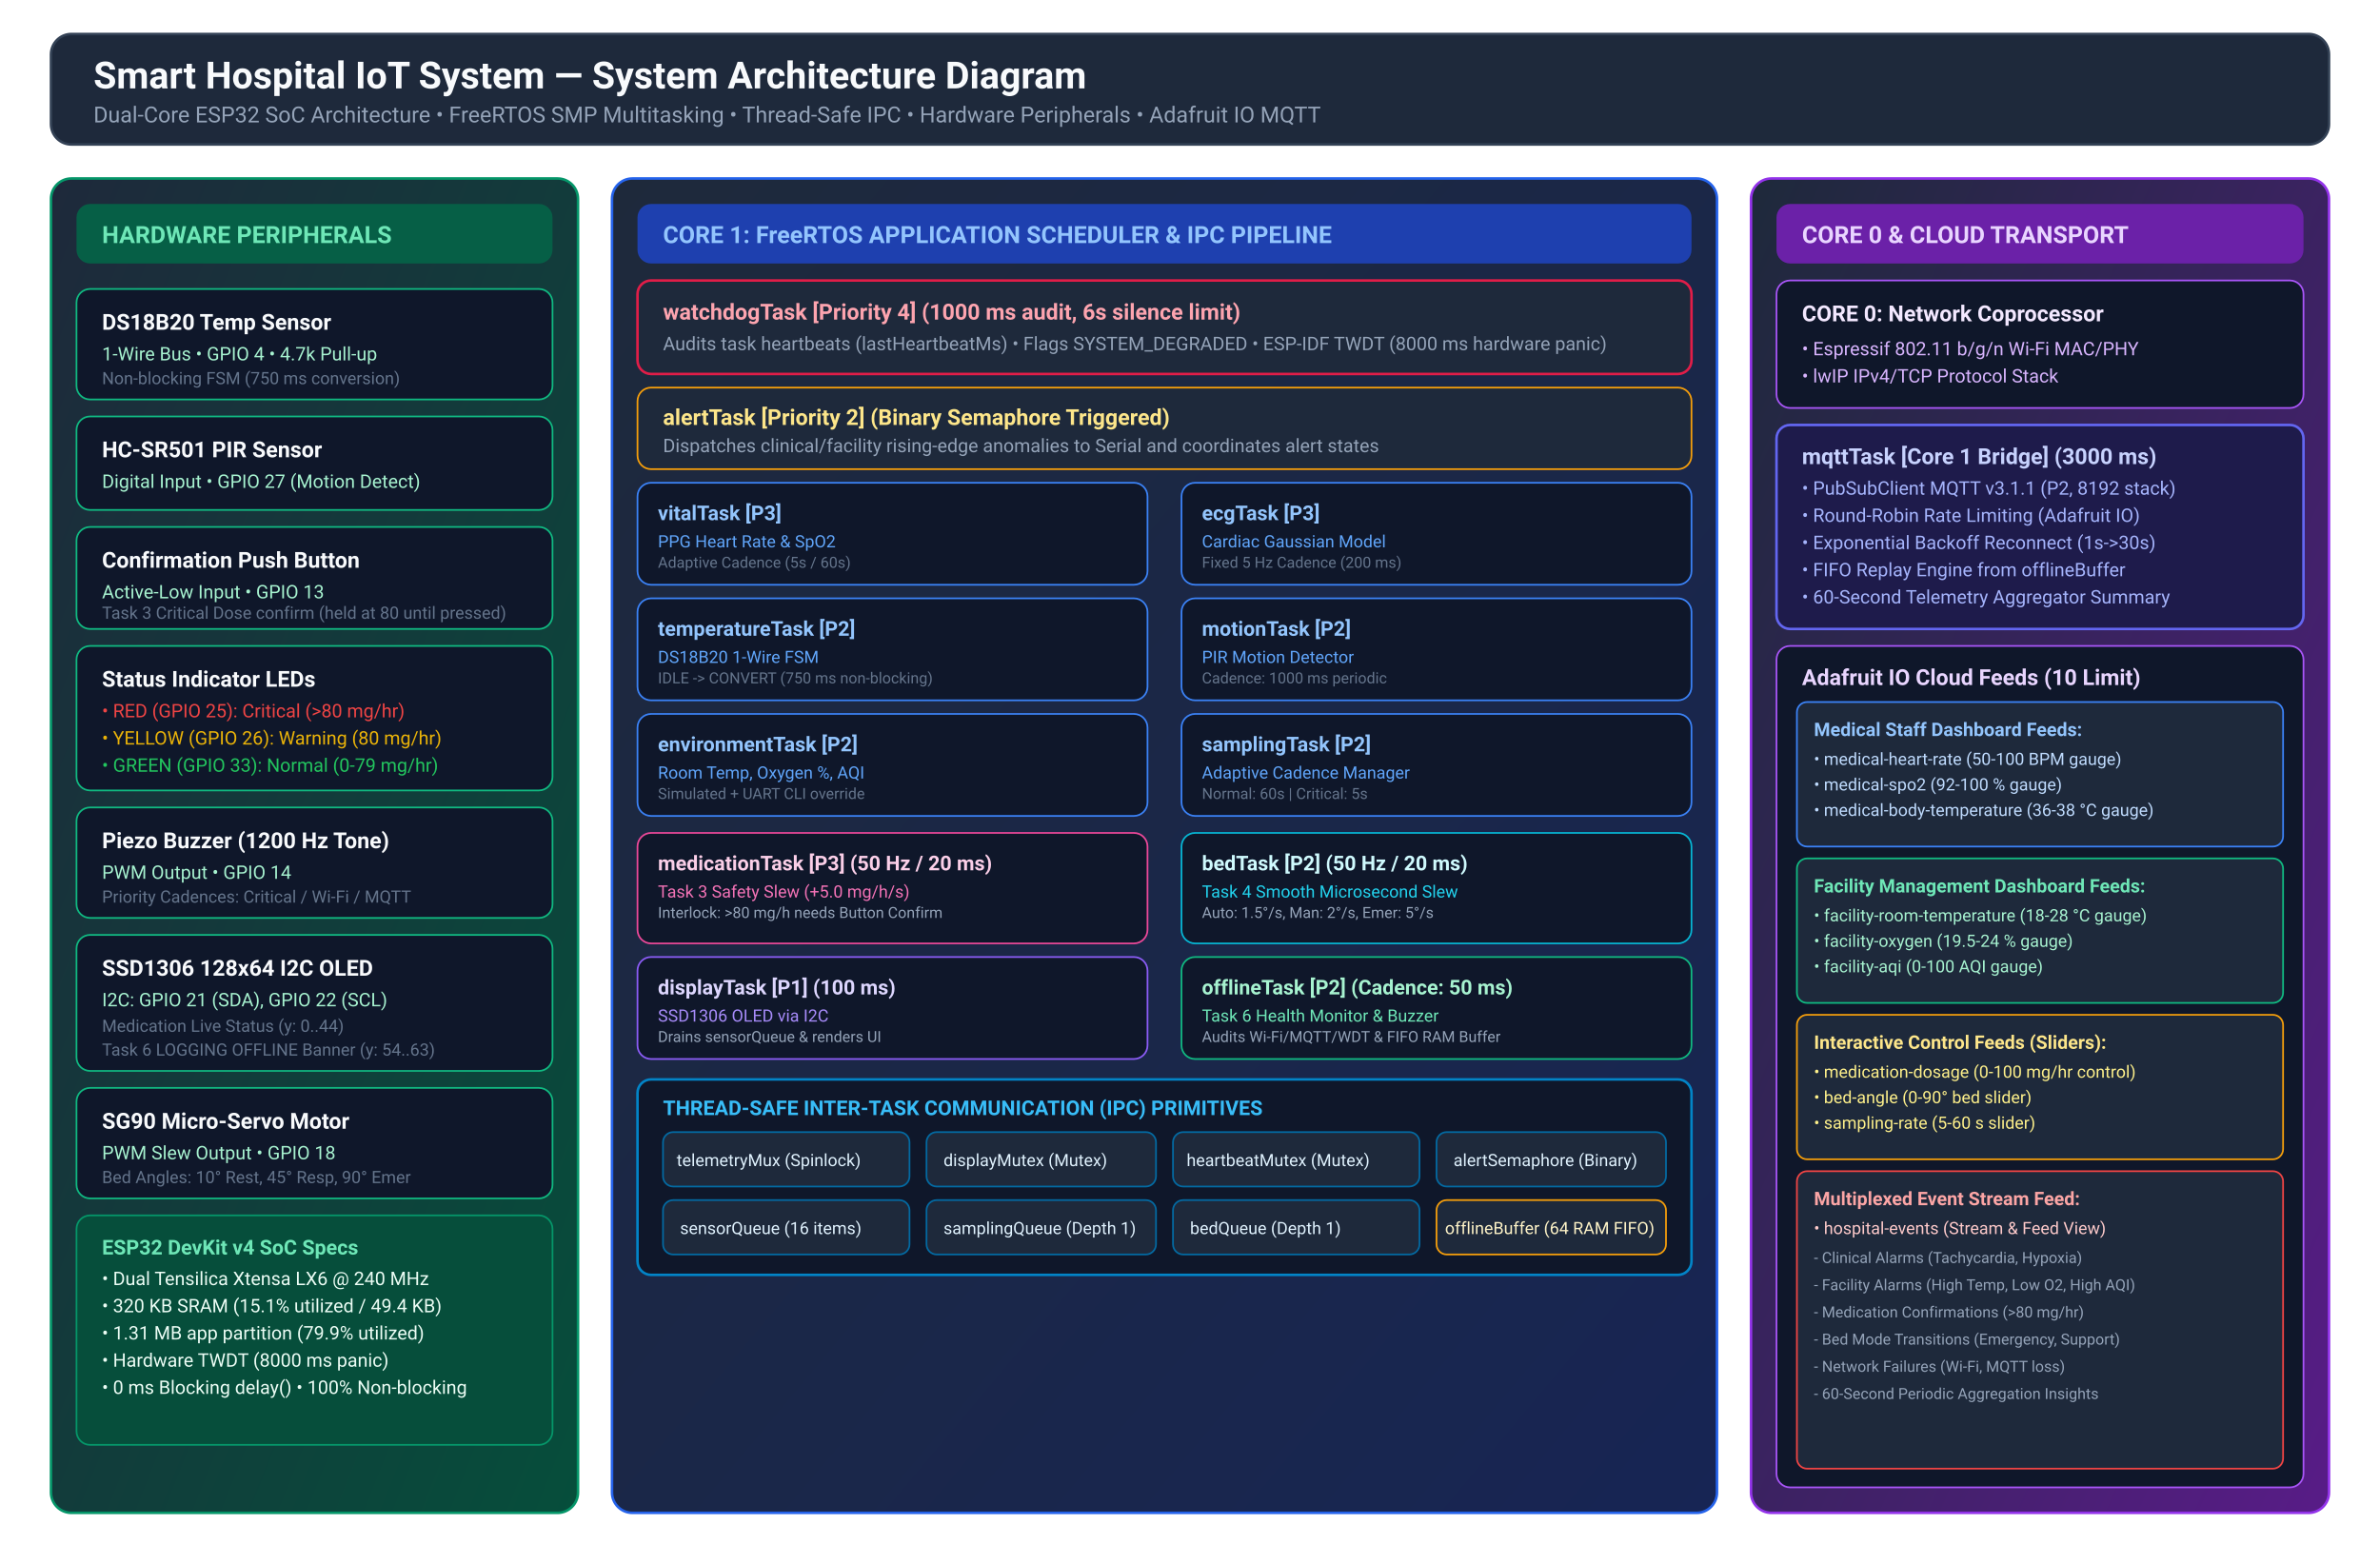
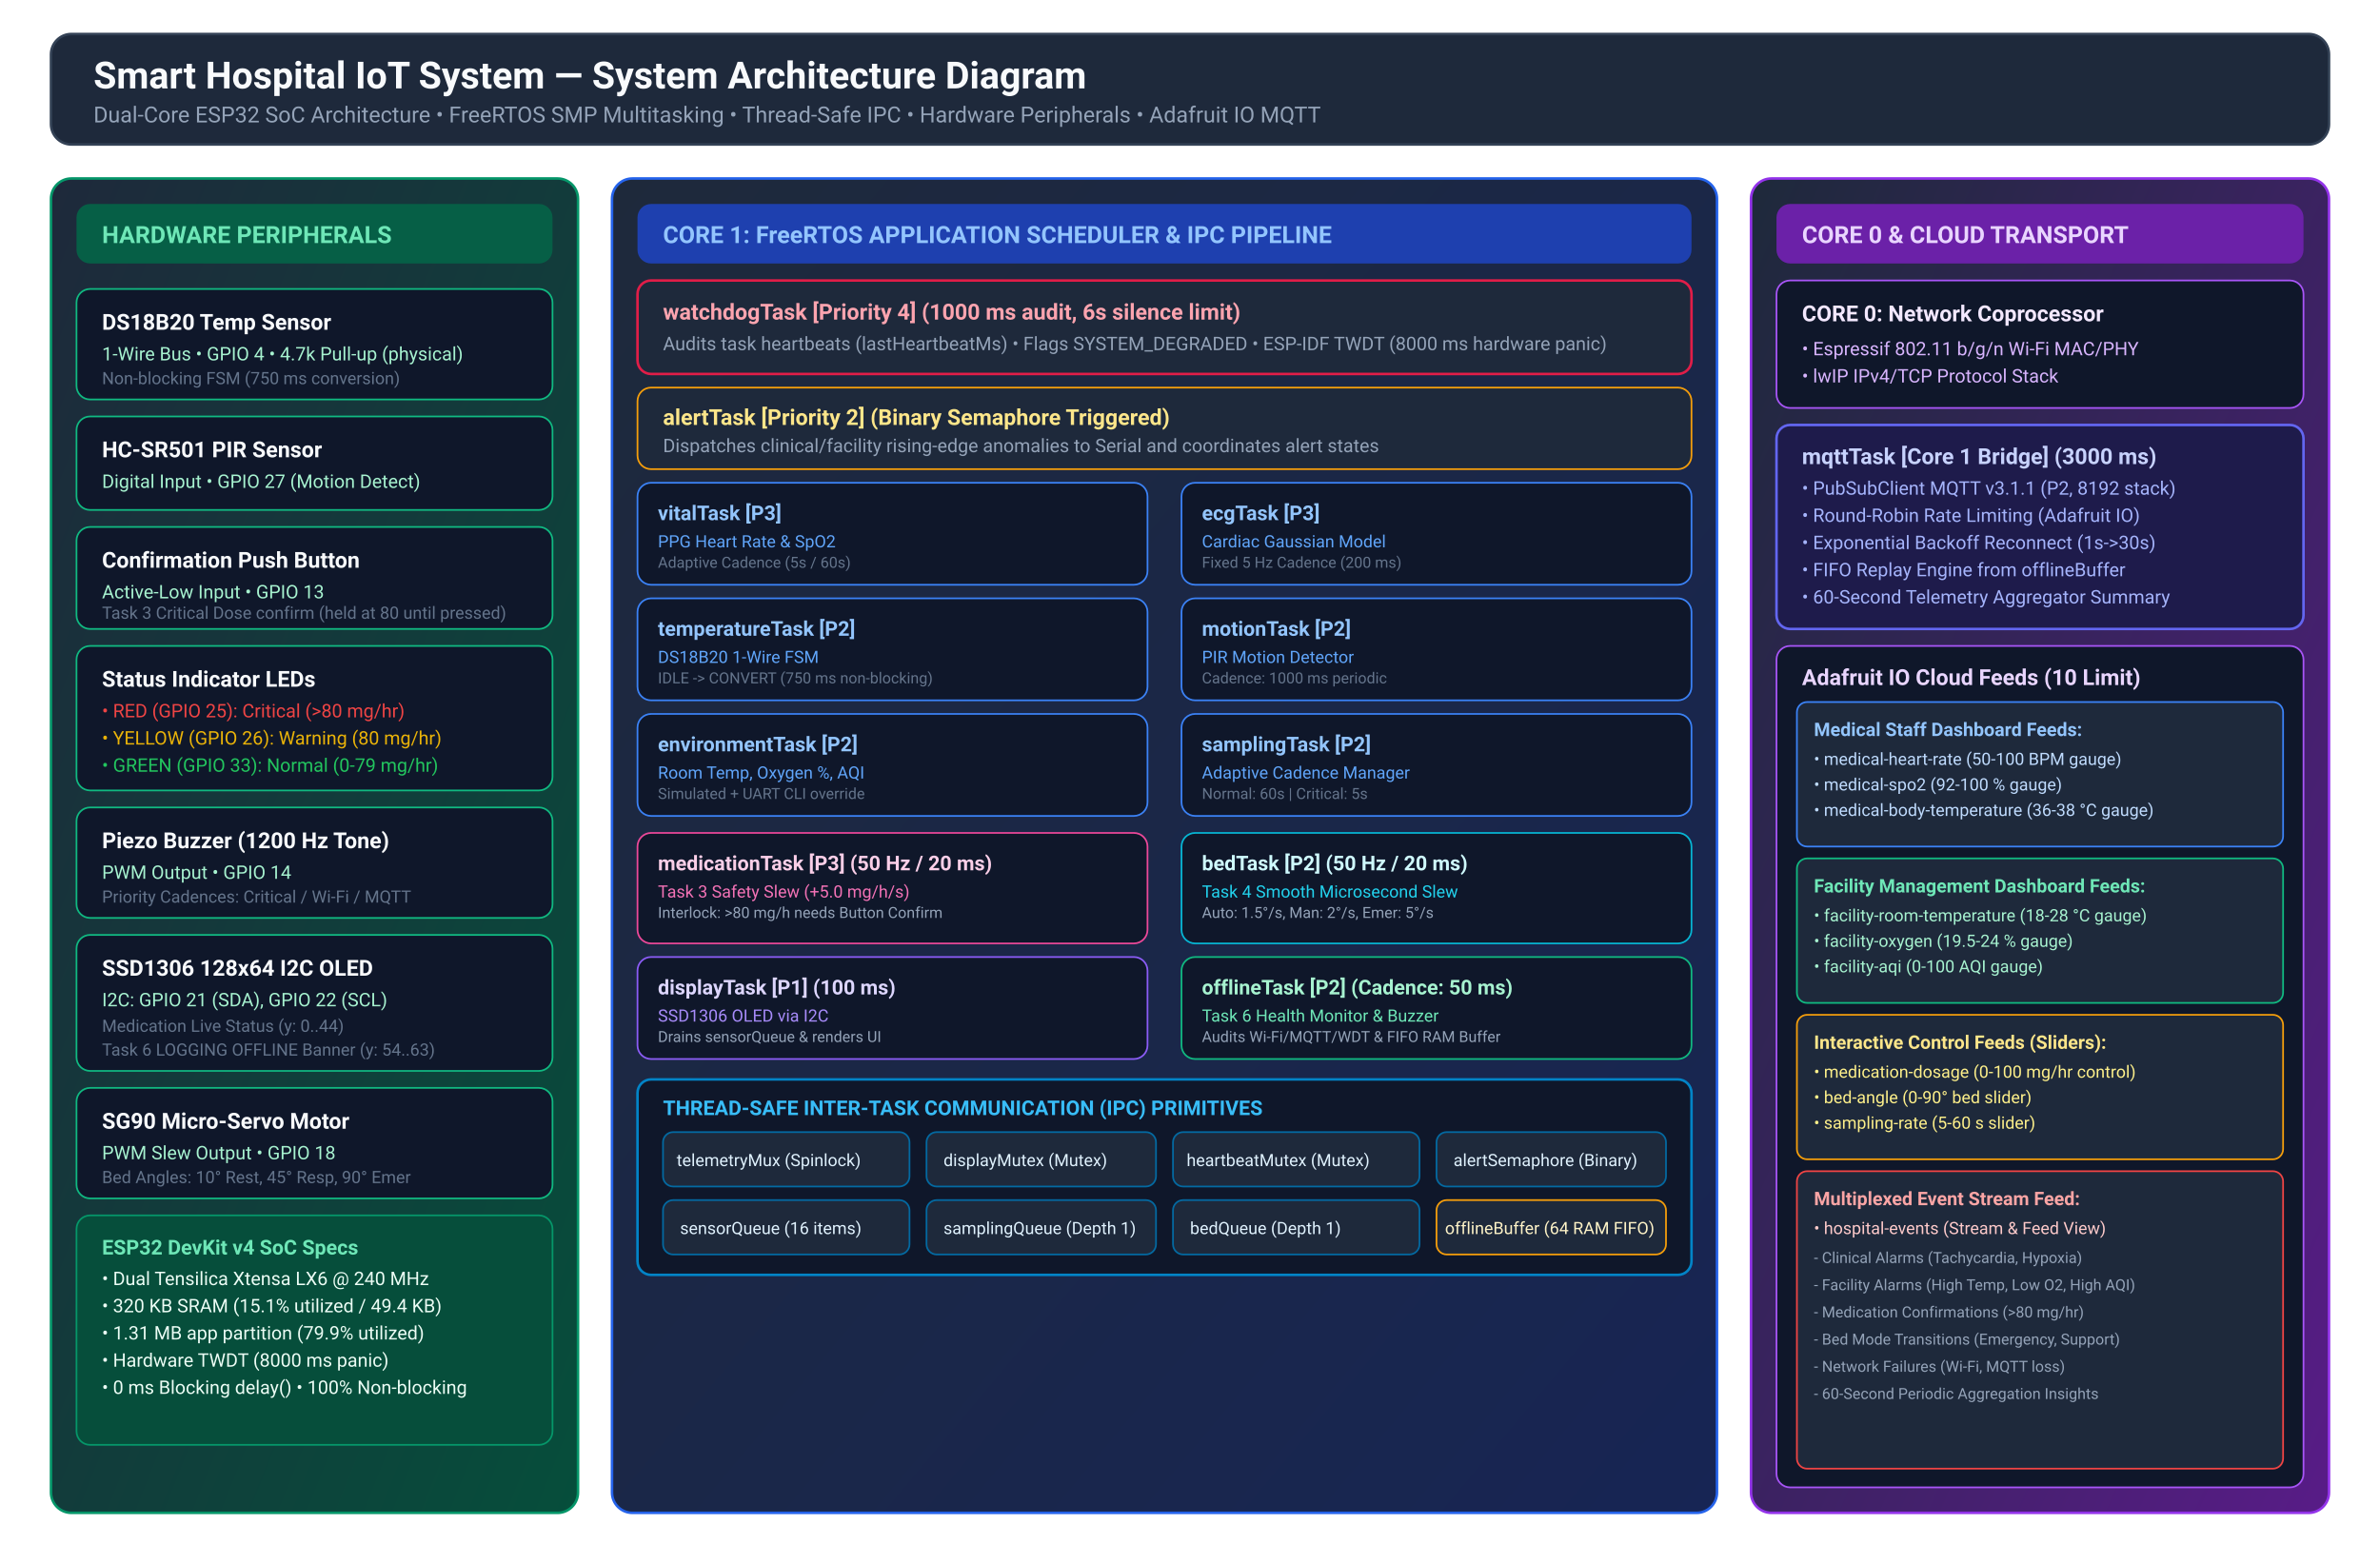
<svg xmlns="http://www.w3.org/2000/svg" viewBox="0 0 1400 920" width="1400" height="920" style="background:#0f172a; font-family:'Segoe UI', -apple-system, BlinkMacSystemFont, Roboto, sans-serif;">
  <defs>
    <linearGradient id="bgGradient" x1="0%" y1="0%" x2="100%" y2="100%">
      <stop offset="0%" stop-color="#0b1120" />
      <stop offset="100%" stop-color="#0f172a" />
    </linearGradient>
    <linearGradient id="cardCore0" x1="0%" y1="0%" x2="100%" y2="100%">
      <stop offset="0%" stop-color="#1e293b" />
      <stop offset="100%" stop-color="#0f172a" />
    </linearGradient>
    <linearGradient id="cardCore1" x1="0%" y1="0%" x2="100%" y2="100%">
      <stop offset="0%" stop-color="#1e293b" />
      <stop offset="100%" stop-color="#172554" />
    </linearGradient>
    <linearGradient id="cardHW" x1="0%" y1="0%" x2="100%" y2="100%">
      <stop offset="0%" stop-color="#1e293b" />
      <stop offset="100%" stop-color="#064e3b" />
    </linearGradient>
    <linearGradient id="cardCloud" x1="0%" y1="0%" x2="100%" y2="100%">
      <stop offset="0%" stop-color="#1e293b" />
      <stop offset="100%" stop-color="#581c87" />
    </linearGradient>
    <marker id="arrow" viewBox="0 0 10 10" refX="6" refY="5" markerWidth="6" markerHeight="6" orient="auto-start-reverse">
      <path d="M 0 1 L 10 5 L 0 9 z" fill="#38bdf8" />
    </marker>
    <marker id="arrowGreen" viewBox="0 0 10 10" refX="6" refY="5" markerWidth="6" markerHeight="6" orient="auto-start-reverse">
      <path d="M 0 1 L 10 5 L 0 9 z" fill="#10b981" />
    </marker>
    <marker id="arrowPurple" viewBox="0 0 10 10" refX="6" refY="5" markerWidth="6" markerHeight="6" orient="auto-start-reverse">
      <path d="M 0 1 L 10 5 L 0 9 z" fill="#c084fc" />
    </marker>
  </defs>
  <rect x="30" y="20" width="1340" height="65" rx="12" fill="#1e293b" stroke="#334155" stroke-width="1.5" />
  <text x="55" y="52" fill="#f8fafc" font-size="22" font-weight="bold">Smart Hospital IoT System — System Architecture Diagram</text>
  <text x="55" y="72" fill="#94a3b8" font-size="13">Dual-Core ESP32 SoC Architecture • FreeRTOS SMP Multitasking • Thread-Safe IPC • Hardware Peripherals • Adafruit IO MQTT</text>
  <rect x="30" y="105" width="310" height="785" rx="12" fill="url(#cardHW)" stroke="#059669" stroke-width="1.5" />
  <rect x="45" y="120" width="280" height="35" rx="8" fill="#065f46" />
  <text x="60" y="143" fill="#6ee7b7" font-size="14" font-weight="bold">HARDWARE PERIPHERALS</text>
  <g transform="translate(45, 170)">
    <rect x="0" y="0" width="280" height="65" rx="8" fill="#0f172a" stroke="#10b981" stroke-width="1" />
    <text x="15" y="24" fill="#f8fafc" font-size="13" font-weight="bold">DS18B20 Temp Sensor</text>
-     <text x="15" y="42" fill="#a7f3d0" font-size="11">1-Wire Bus • GPIO 4 • 4.7k Pull-up</text>
+     <text x="15" y="42" fill="#a7f3d0" font-size="11">1-Wire Bus • GPIO 4 • 4.7k Pull-up (physical)</text>
    <text x="15" y="56" fill="#64748b" font-size="10">Non-blocking FSM (750 ms conversion)</text>
    <rect x="0" y="75" width="280" height="55" rx="8" fill="#0f172a" stroke="#10b981" stroke-width="1" />
    <text x="15" y="99" fill="#f8fafc" font-size="13" font-weight="bold">HC-SR501 PIR Sensor</text>
    <text x="15" y="117" fill="#a7f3d0" font-size="11">Digital Input • GPIO 27 (Motion Detect)</text>
    <rect x="0" y="140" width="280" height="60" rx="8" fill="#0f172a" stroke="#10b981" stroke-width="1" />
    <text x="15" y="164" fill="#f8fafc" font-size="13" font-weight="bold">Confirmation Push Button</text>
    <text x="15" y="182" fill="#a7f3d0" font-size="11">Active-Low Input • GPIO 13</text>
    <text x="15" y="194" fill="#64748b" font-size="10">Task 3 Critical Dose confirm (held at 80 until pressed)</text>
    <rect x="0" y="210" width="280" height="85" rx="8" fill="#0f172a" stroke="#10b981" stroke-width="1" />
    <text x="15" y="234" fill="#f8fafc" font-size="13" font-weight="bold">Status Indicator LEDs</text>
    <text x="15" y="252" fill="#ef4444" font-size="11">• RED (GPIO 25): Critical (&gt;80 mg/hr)</text>
    <text x="15" y="268" fill="#eab308" font-size="11">• YELLOW (GPIO 26): Warning (80 mg/hr)</text>
    <text x="15" y="284" fill="#22c55e" font-size="11">• GREEN (GPIO 33): Normal (0-79 mg/hr)</text>
    <rect x="0" y="305" width="280" height="65" rx="8" fill="#0f172a" stroke="#10b981" stroke-width="1" />
    <text x="15" y="329" fill="#f8fafc" font-size="13" font-weight="bold">Piezo Buzzer (1200 Hz Tone)</text>
    <text x="15" y="347" fill="#a7f3d0" font-size="11">PWM Output • GPIO 14</text>
    <text x="15" y="361" fill="#64748b" font-size="10">Priority Cadences: Critical / Wi-Fi / MQTT</text>
    <rect x="0" y="380" width="280" height="80" rx="8" fill="#0f172a" stroke="#10b981" stroke-width="1" />
    <text x="15" y="404" fill="#f8fafc" font-size="13" font-weight="bold">SSD1306 128x64 I2C OLED</text>
    <text x="15" y="422" fill="#a7f3d0" font-size="11">I2C: GPIO 21 (SDA), GPIO 22 (SCL)</text>
    <text x="15" y="437" fill="#64748b" font-size="10">Medication Live Status (y: 0..44)</text>
    <text x="15" y="451" fill="#64748b" font-size="10">Task 6 LOGGING OFFLINE Banner (y: 54..63)</text>
    <rect x="0" y="470" width="280" height="65" rx="8" fill="#0f172a" stroke="#10b981" stroke-width="1" />
    <text x="15" y="494" fill="#f8fafc" font-size="13" font-weight="bold">SG90 Micro-Servo Motor</text>
    <text x="15" y="512" fill="#a7f3d0" font-size="11">PWM Slew Output • GPIO 18</text>
    <text x="15" y="526" fill="#64748b" font-size="10">Bed Angles: 10° Rest, 45° Resp, 90° Emer</text>
    <rect x="0" y="545" width="280" height="135" rx="8" fill="#064e3b" stroke="#059669" stroke-width="1" />
    <text x="15" y="568" fill="#6ee7b7" font-size="12" font-weight="bold">ESP32 DevKit v4 SoC Specs</text>
    <text x="15" y="586" fill="#ecfdf5" font-size="11">• Dual Tensilica Xtensa LX6 @ 240 MHz</text>
    <text x="15" y="602" fill="#ecfdf5" font-size="11">• 320 KB SRAM (15.1% utilized / 49.4 KB)</text>
    <text x="15" y="618" fill="#ecfdf5" font-size="11">• 1.31 MB app partition (79.9% utilized)</text>
    <text x="15" y="634" fill="#ecfdf5" font-size="11">• Hardware TWDT (8000 ms panic)</text>
    <text x="15" y="650" fill="#ecfdf5" font-size="11">• 0 ms Blocking delay() • 100% Non-blocking</text>
  </g>
  <rect x="360" y="105" width="650" height="785" rx="12" fill="url(#cardCore1)" stroke="#2563eb" stroke-width="1.5" />
  <rect x="375" y="120" width="620" height="35" rx="8" fill="#1e40af" />
  <text x="390" y="143" fill="#93c5fd" font-size="14" font-weight="bold">CORE 1: FreeRTOS APPLICATION SCHEDULER &amp; IPC PIPELINE</text>
  <rect x="375" y="165" width="620" height="55" rx="8" fill="#1e293b" stroke="#e11d48" stroke-width="1.5" />
  <text x="390" y="188" fill="#fda4af" font-size="13" font-weight="bold">watchdogTask [Priority 4] (1000 ms audit, 6s silence limit)</text>
  <text x="390" y="206" fill="#94a3b8" font-size="11">Audits task heartbeats (lastHeartbeatMs) • Flags SYSTEM_DEGRADED • ESP-IDF TWDT (8000 ms hardware panic)</text>
  <rect x="375" y="228" width="620" height="48" rx="8" fill="#1e293b" stroke="#f59e0b" stroke-width="1" />
  <text x="390" y="250" fill="#fde68a" font-size="13" font-weight="bold">alertTask [Priority 2] (Binary Semaphore Triggered)</text>
  <text x="390" y="266" fill="#94a3b8" font-size="11">Dispatches clinical/facility rising-edge anomalies to Serial and coordinates alert states</text>
  <g transform="translate(375, 284)">
    <rect x="0" y="0" width="300" height="60" rx="8" fill="#0f172a" stroke="#3b82f6" stroke-width="1" />
    <text x="12" y="22" fill="#93c5fd" font-size="12" font-weight="bold">vitalTask [P3]</text>
    <text x="12" y="38" fill="#60a5fa" font-size="10">PPG Heart Rate &amp; SpO2</text>
    <text x="12" y="50" fill="#64748b" font-size="9">Adaptive Cadence (5s / 60s)</text>
    <rect x="320" y="0" width="300" height="60" rx="8" fill="#0f172a" stroke="#3b82f6" stroke-width="1" />
    <text x="332" y="22" fill="#93c5fd" font-size="12" font-weight="bold">ecgTask [P3]</text>
    <text x="332" y="38" fill="#60a5fa" font-size="10">Cardiac Gaussian Model</text>
    <text x="332" y="50" fill="#64748b" font-size="9">Fixed 5 Hz Cadence (200 ms)</text>
    <rect x="0" y="68" width="300" height="60" rx="8" fill="#0f172a" stroke="#3b82f6" stroke-width="1" />
    <text x="12" y="90" fill="#93c5fd" font-size="12" font-weight="bold">temperatureTask [P2]</text>
    <text x="12" y="106" fill="#60a5fa" font-size="10">DS18B20 1-Wire FSM</text>
    <text x="12" y="118" fill="#64748b" font-size="9">IDLE -&gt; CONVERT (750 ms non-blocking)</text>
    <rect x="320" y="68" width="300" height="60" rx="8" fill="#0f172a" stroke="#3b82f6" stroke-width="1" />
    <text x="332" y="90" fill="#93c5fd" font-size="12" font-weight="bold">motionTask [P2]</text>
    <text x="332" y="106" fill="#60a5fa" font-size="10">PIR Motion Detector</text>
    <text x="332" y="118" fill="#64748b" font-size="9">Cadence: 1000 ms periodic</text>
    <rect x="0" y="136" width="300" height="60" rx="8" fill="#0f172a" stroke="#3b82f6" stroke-width="1" />
    <text x="12" y="158" fill="#93c5fd" font-size="12" font-weight="bold">environmentTask [P2]</text>
    <text x="12" y="174" fill="#60a5fa" font-size="10">Room Temp, Oxygen %, AQI</text>
    <text x="12" y="186" fill="#64748b" font-size="9">Simulated + UART CLI override</text>
    <rect x="320" y="136" width="300" height="60" rx="8" fill="#0f172a" stroke="#3b82f6" stroke-width="1" />
    <text x="332" y="158" fill="#93c5fd" font-size="12" font-weight="bold">samplingTask [P2]</text>
    <text x="332" y="174" fill="#60a5fa" font-size="10">Adaptive Cadence Manager</text>
    <text x="332" y="186" fill="#64748b" font-size="9">Normal: 60s | Critical: 5s</text>
  </g>
  <g transform="translate(375, 490)">
    <rect x="0" y="0" width="300" height="65" rx="8" fill="#0f172a" stroke="#ec4899" stroke-width="1" />
    <text x="12" y="22" fill="#fbcfe8" font-size="12" font-weight="bold">medicationTask [P3] (50 Hz / 20 ms)</text>
    <text x="12" y="38" fill="#f472b6" font-size="10">Task 3 Safety Slew (+5.0 mg/h/s)</text>
    <text x="12" y="50" fill="#94a3b8" font-size="9">Interlock: &gt;80 mg/h needs Button Confirm</text>
    <rect x="320" y="0" width="300" height="65" rx="8" fill="#0f172a" stroke="#06b6d4" stroke-width="1" />
    <text x="332" y="22" fill="#cffafe" font-size="12" font-weight="bold">bedTask [P2] (50 Hz / 20 ms)</text>
    <text x="332" y="38" fill="#22d3ee" font-size="10">Task 4 Smooth Microsecond Slew</text>
    <text x="332" y="50" fill="#94a3b8" font-size="9">Auto: 1.5°/s, Man: 2°/s, Emer: 5°/s</text>
    <rect x="0" y="73" width="300" height="60" rx="8" fill="#0f172a" stroke="#8b5cf6" stroke-width="1" />
    <text x="12" y="95" fill="#ddd6fe" font-size="12" font-weight="bold">displayTask [P1] (100 ms)</text>
    <text x="12" y="111" fill="#a78bfa" font-size="10">SSD1306 OLED via I2C</text>
    <text x="12" y="123" fill="#94a3b8" font-size="9">Drains sensorQueue &amp; renders UI</text>
    <rect x="320" y="73" width="300" height="60" rx="8" fill="#0f172a" stroke="#10b981" stroke-width="1" />
    <text x="332" y="95" fill="#a7f3d0" font-size="12" font-weight="bold">offlineTask [P2] (Cadence: 50 ms)</text>
    <text x="332" y="111" fill="#6ee7b7" font-size="10">Task 6 Health Monitor &amp; Buzzer</text>
    <text x="332" y="123" fill="#94a3b8" font-size="9">Audits Wi-Fi/MQTT/WDT &amp; FIFO RAM Buffer</text>
  </g>
  <rect x="375" y="635" width="620" height="115" rx="8" fill="#0f172a" stroke="#0284c7" stroke-width="1.5" />
  <text x="390" y="656" fill="#38bdf8" font-size="12" font-weight="bold">THREAD-SAFE INTER-TASK COMMUNICATION (IPC) PRIMITIVES</text>
  <rect x="390" y="666" width="145" height="32" rx="6" fill="#1e293b" stroke="#0369a1" />
  <text x="398" y="686" fill="#e0f2fe" font-size="10">telemetryMux (Spinlock)</text>
  <rect x="545" y="666" width="135" height="32" rx="6" fill="#1e293b" stroke="#0369a1" />
  <text x="555" y="686" fill="#e0f2fe" font-size="10">displayMutex (Mutex)</text>
  <rect x="690" y="666" width="145" height="32" rx="6" fill="#1e293b" stroke="#0369a1" />
  <text x="698" y="686" fill="#e0f2fe" font-size="10">heartbeatMutex (Mutex)</text>
  <rect x="845" y="666" width="135" height="32" rx="6" fill="#1e293b" stroke="#0369a1" />
  <text x="855" y="686" fill="#e0f2fe" font-size="10">alertSemaphore (Binary)</text>
  <rect x="390" y="706" width="145" height="32" rx="6" fill="#1e293b" stroke="#0369a1" />
  <text x="400" y="726" fill="#e0f2fe" font-size="10">sensorQueue (16 items)</text>
  <rect x="545" y="706" width="135" height="32" rx="6" fill="#1e293b" stroke="#0369a1" />
  <text x="555" y="726" fill="#e0f2fe" font-size="10">samplingQueue (Depth 1)</text>
  <rect x="690" y="706" width="145" height="32" rx="6" fill="#1e293b" stroke="#0369a1" />
  <text x="700" y="726" fill="#e0f2fe" font-size="10">bedQueue (Depth 1)</text>
  <rect x="845" y="706" width="135" height="32" rx="6" fill="#1e293b" stroke="#f59e0b" />
  <text x="850" y="726" fill="#fef3c7" font-size="10">offlineBuffer (64 RAM FIFO)</text>
  <rect x="1030" y="105" width="340" height="785" rx="12" fill="url(#cardCloud)" stroke="#9333ea" stroke-width="1.5" />
  <rect x="1045" y="120" width="310" height="35" rx="8" fill="#6b21a8" />
  <text x="1060" y="143" fill="#e9d5ff" font-size="14" font-weight="bold">CORE 0 &amp; CLOUD TRANSPORT</text>
  <g transform="translate(1045, 165)">
    <rect x="0" y="0" width="310" height="75" rx="8" fill="#0f172a" stroke="#a855f7" stroke-width="1" />
    <text x="15" y="24" fill="#f3e8ff" font-size="13" font-weight="bold">CORE 0: Network Coprocessor</text>
    <text x="15" y="44" fill="#d8b4fe" font-size="11">• Espressif 802.11 b/g/n Wi-Fi MAC/PHY</text>
    <text x="15" y="60" fill="#d8b4fe" font-size="11">• lwIP IPv4/TCP Protocol Stack</text>
    <rect x="0" y="85" width="310" height="120" rx="8" fill="#1e1b4b" stroke="#6366f1" stroke-width="1.5" />
    <text x="15" y="108" fill="#c7d2fe" font-size="13" font-weight="bold">mqttTask [Core 1 Bridge] (3000 ms)</text>
    <text x="15" y="126" fill="#a5b4fc" font-size="11">• PubSubClient MQTT v3.1.1 (P2, 8192 stack)</text>
    <text x="15" y="142" fill="#a5b4fc" font-size="11">• Round-Robin Rate Limiting (Adafruit IO)</text>
    <text x="15" y="158" fill="#a5b4fc" font-size="11">• Exponential Backoff Reconnect (1s-&gt;30s)</text>
    <text x="15" y="174" fill="#a5b4fc" font-size="11">• FIFO Replay Engine from offlineBuffer</text>
    <text x="15" y="190" fill="#a5b4fc" font-size="11">• 60-Second Telemetry Aggregator Summary</text>
    <rect x="0" y="215" width="310" height="495" rx="8" fill="#0f172a" stroke="#a855f7" stroke-width="1" />
    <text x="15" y="238" fill="#e9d5ff" font-size="13" font-weight="bold">Adafruit IO Cloud Feeds (10 Limit)</text>
    <rect x="12" y="248" width="286" height="85" rx="6" fill="#1e293b" stroke="#3b82f6" />
    <text x="22" y="268" fill="#93c5fd" font-size="11" font-weight="bold">Medical Staff Dashboard Feeds:</text>
    <text x="22" y="285" fill="#bfdbfe" font-size="10">• medical-heart-rate (50-100 BPM gauge)</text>
    <text x="22" y="300" fill="#bfdbfe" font-size="10">• medical-spo2 (92-100 % gauge)</text>
    <text x="22" y="315" fill="#bfdbfe" font-size="10">• medical-body-temperature (36-38 °C gauge)</text>
    <rect x="12" y="340" width="286" height="85" rx="6" fill="#1e293b" stroke="#10b981" />
    <text x="22" y="360" fill="#6ee7b7" font-size="11" font-weight="bold">Facility Management Dashboard Feeds:</text>
    <text x="22" y="377" fill="#a7f3d0" font-size="10">• facility-room-temperature (18-28 °C gauge)</text>
    <text x="22" y="392" fill="#a7f3d0" font-size="10">• facility-oxygen (19.5-24 % gauge)</text>
    <text x="22" y="407" fill="#a7f3d0" font-size="10">• facility-aqi (0-100 AQI gauge)</text>
    <rect x="12" y="432" width="286" height="85" rx="6" fill="#1e293b" stroke="#f59e0b" />
    <text x="22" y="452" fill="#fde68a" font-size="11" font-weight="bold">Interactive Control Feeds (Sliders):</text>
    <text x="22" y="469" fill="#fef08a" font-size="10">• medication-dosage (0-100 mg/hr control)</text>
    <text x="22" y="484" fill="#fef08a" font-size="10">• bed-angle (0-90° bed slider)</text>
    <text x="22" y="499" fill="#fef08a" font-size="10">• sampling-rate (5-60 s slider)</text>
    <rect x="12" y="524" width="286" height="175" rx="6" fill="#1e293b" stroke="#ef4444" />
    <text x="22" y="544" fill="#fca5a5" font-size="11" font-weight="bold">Multiplexed Event Stream Feed:</text>
    <text x="22" y="561" fill="#fecaca" font-size="10">• hospital-events (Stream &amp; Feed View)</text>
    <text x="22" y="578" fill="#94a3b8" font-size="9">  - Clinical Alarms (Tachycardia, Hypoxia)</text>
    <text x="22" y="594" fill="#94a3b8" font-size="9">  - Facility Alarms (High Temp, Low O2, High AQI)</text>
    <text x="22" y="610" fill="#94a3b8" font-size="9">  - Medication Confirmations (&gt;80 mg/hr)</text>
    <text x="22" y="626" fill="#94a3b8" font-size="9">  - Bed Mode Transitions (Emergency, Support)</text>
    <text x="22" y="642" fill="#94a3b8" font-size="9">  - Network Failures (Wi-Fi, MQTT loss)</text>
    <text x="22" y="658" fill="#94a3b8" font-size="9">  - 60-Second Periodic Aggregation Insights</text>
  </g>
</svg>
